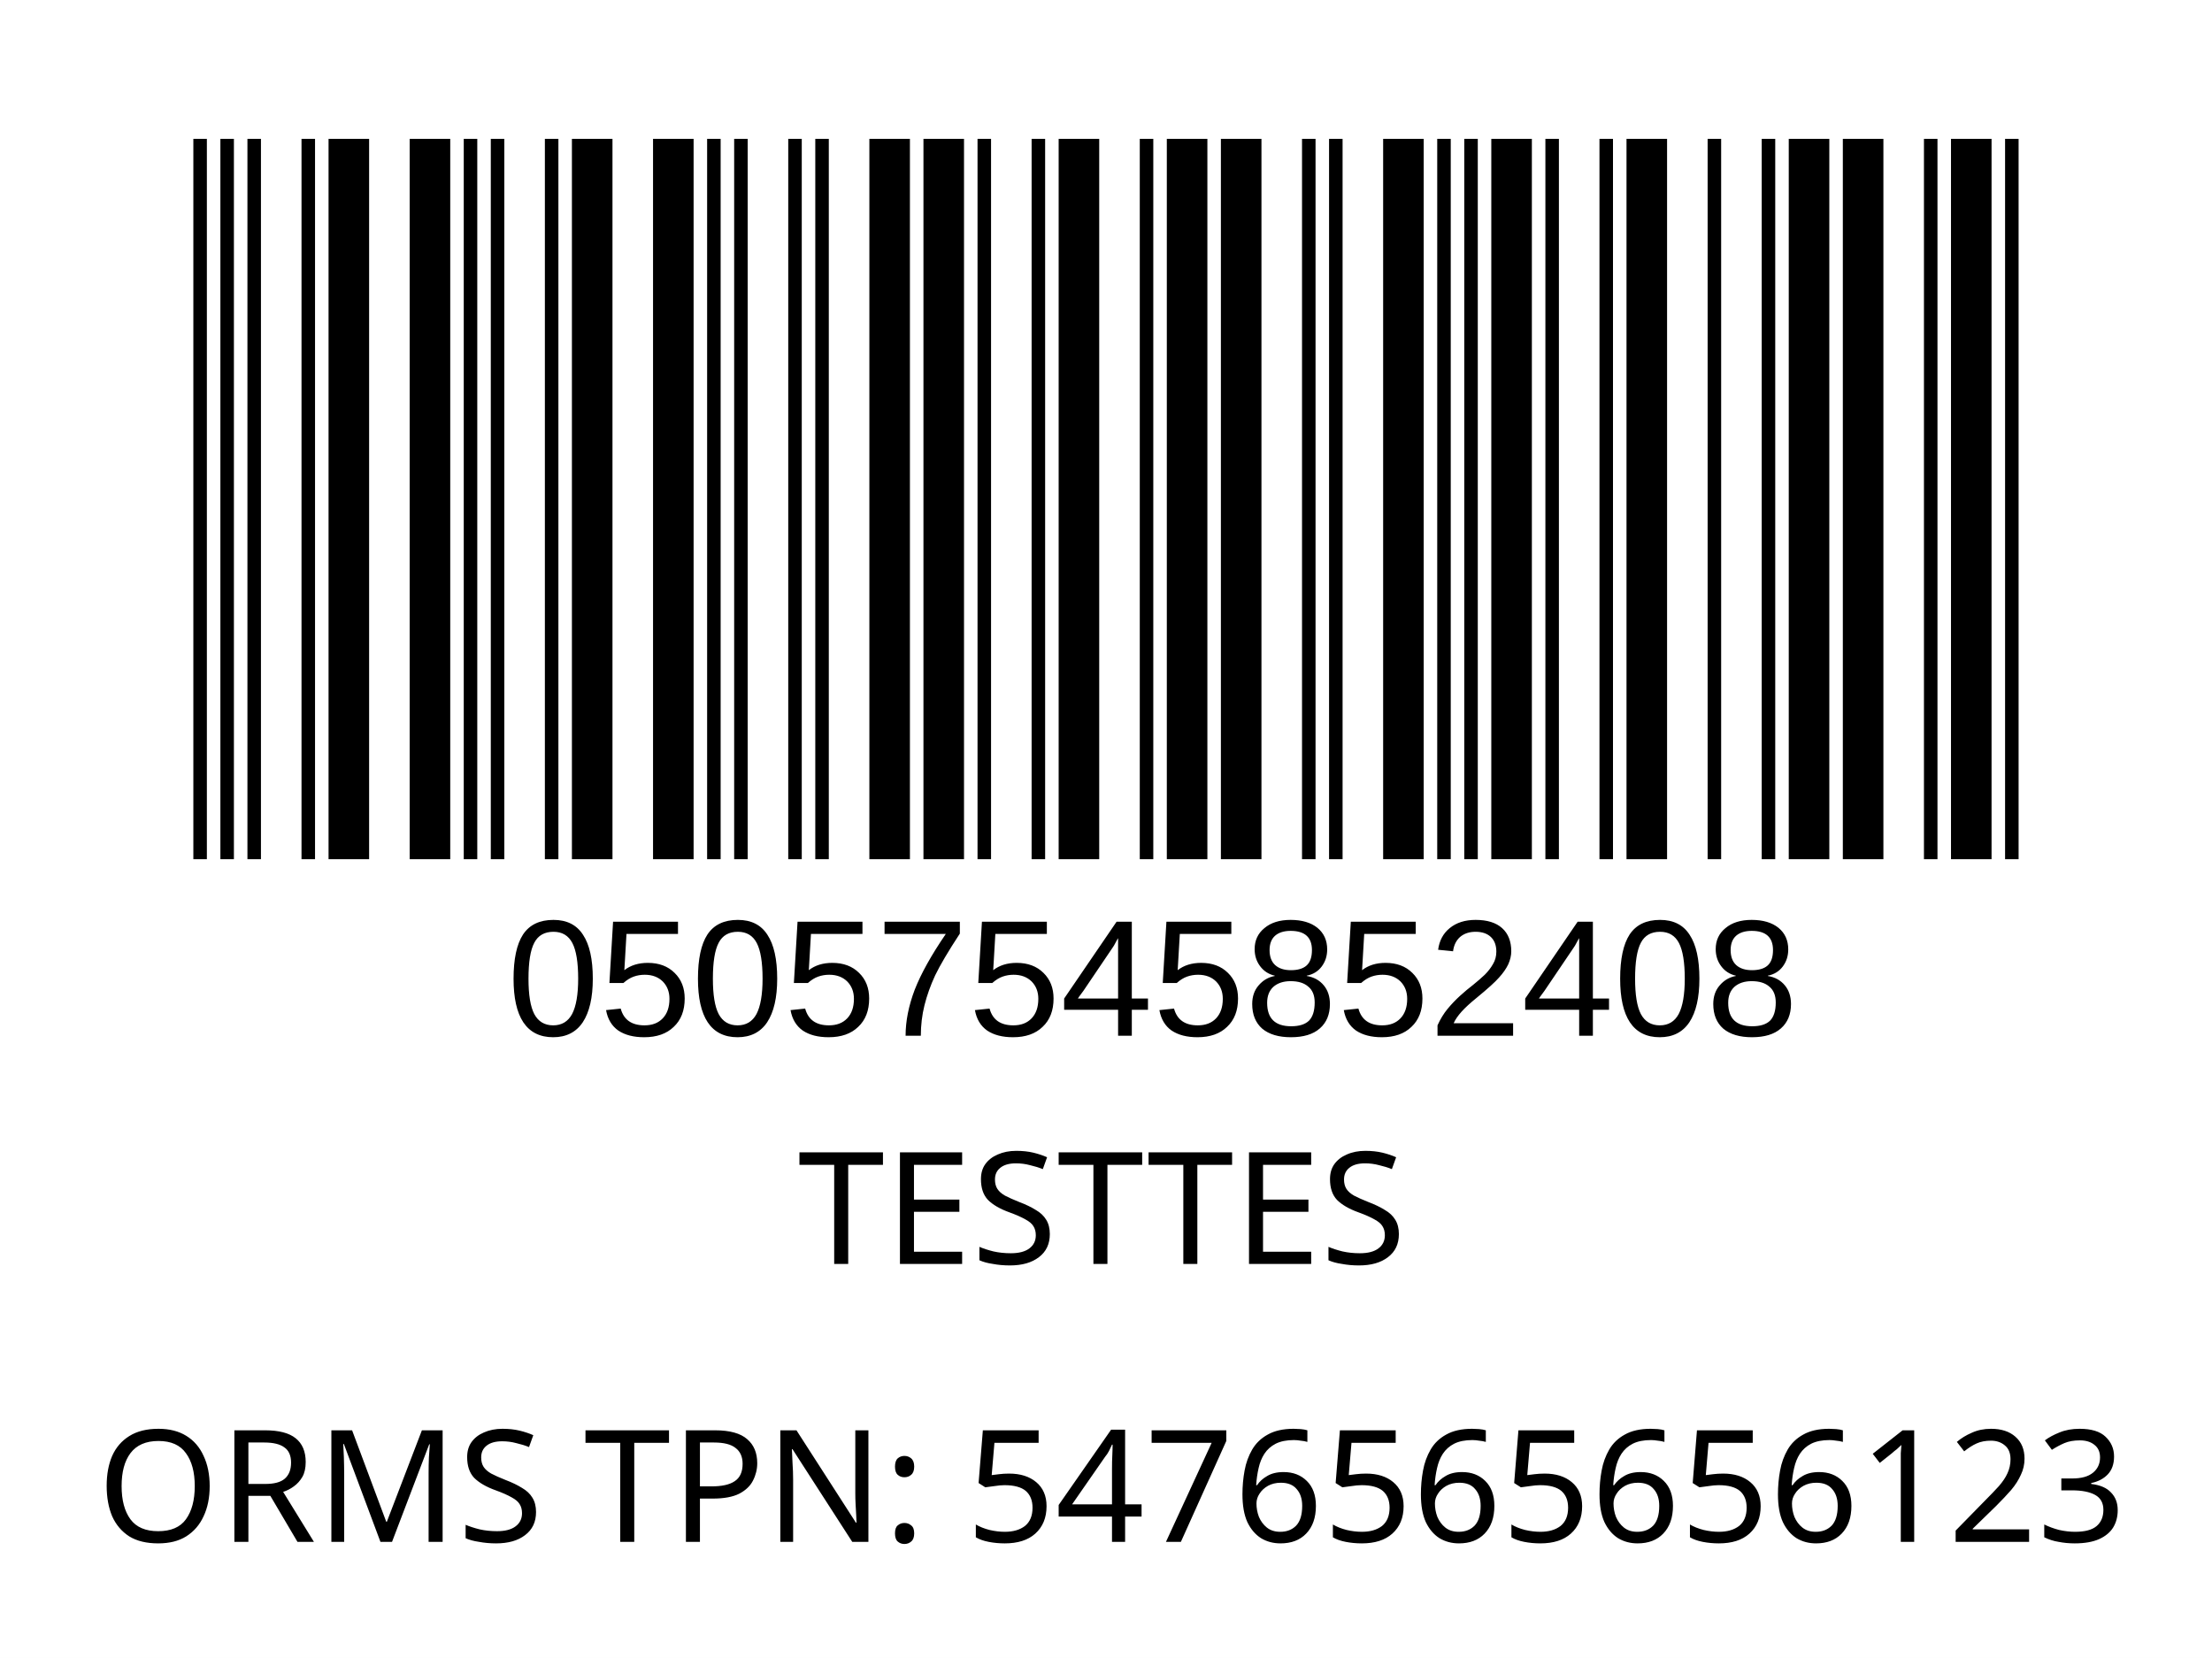
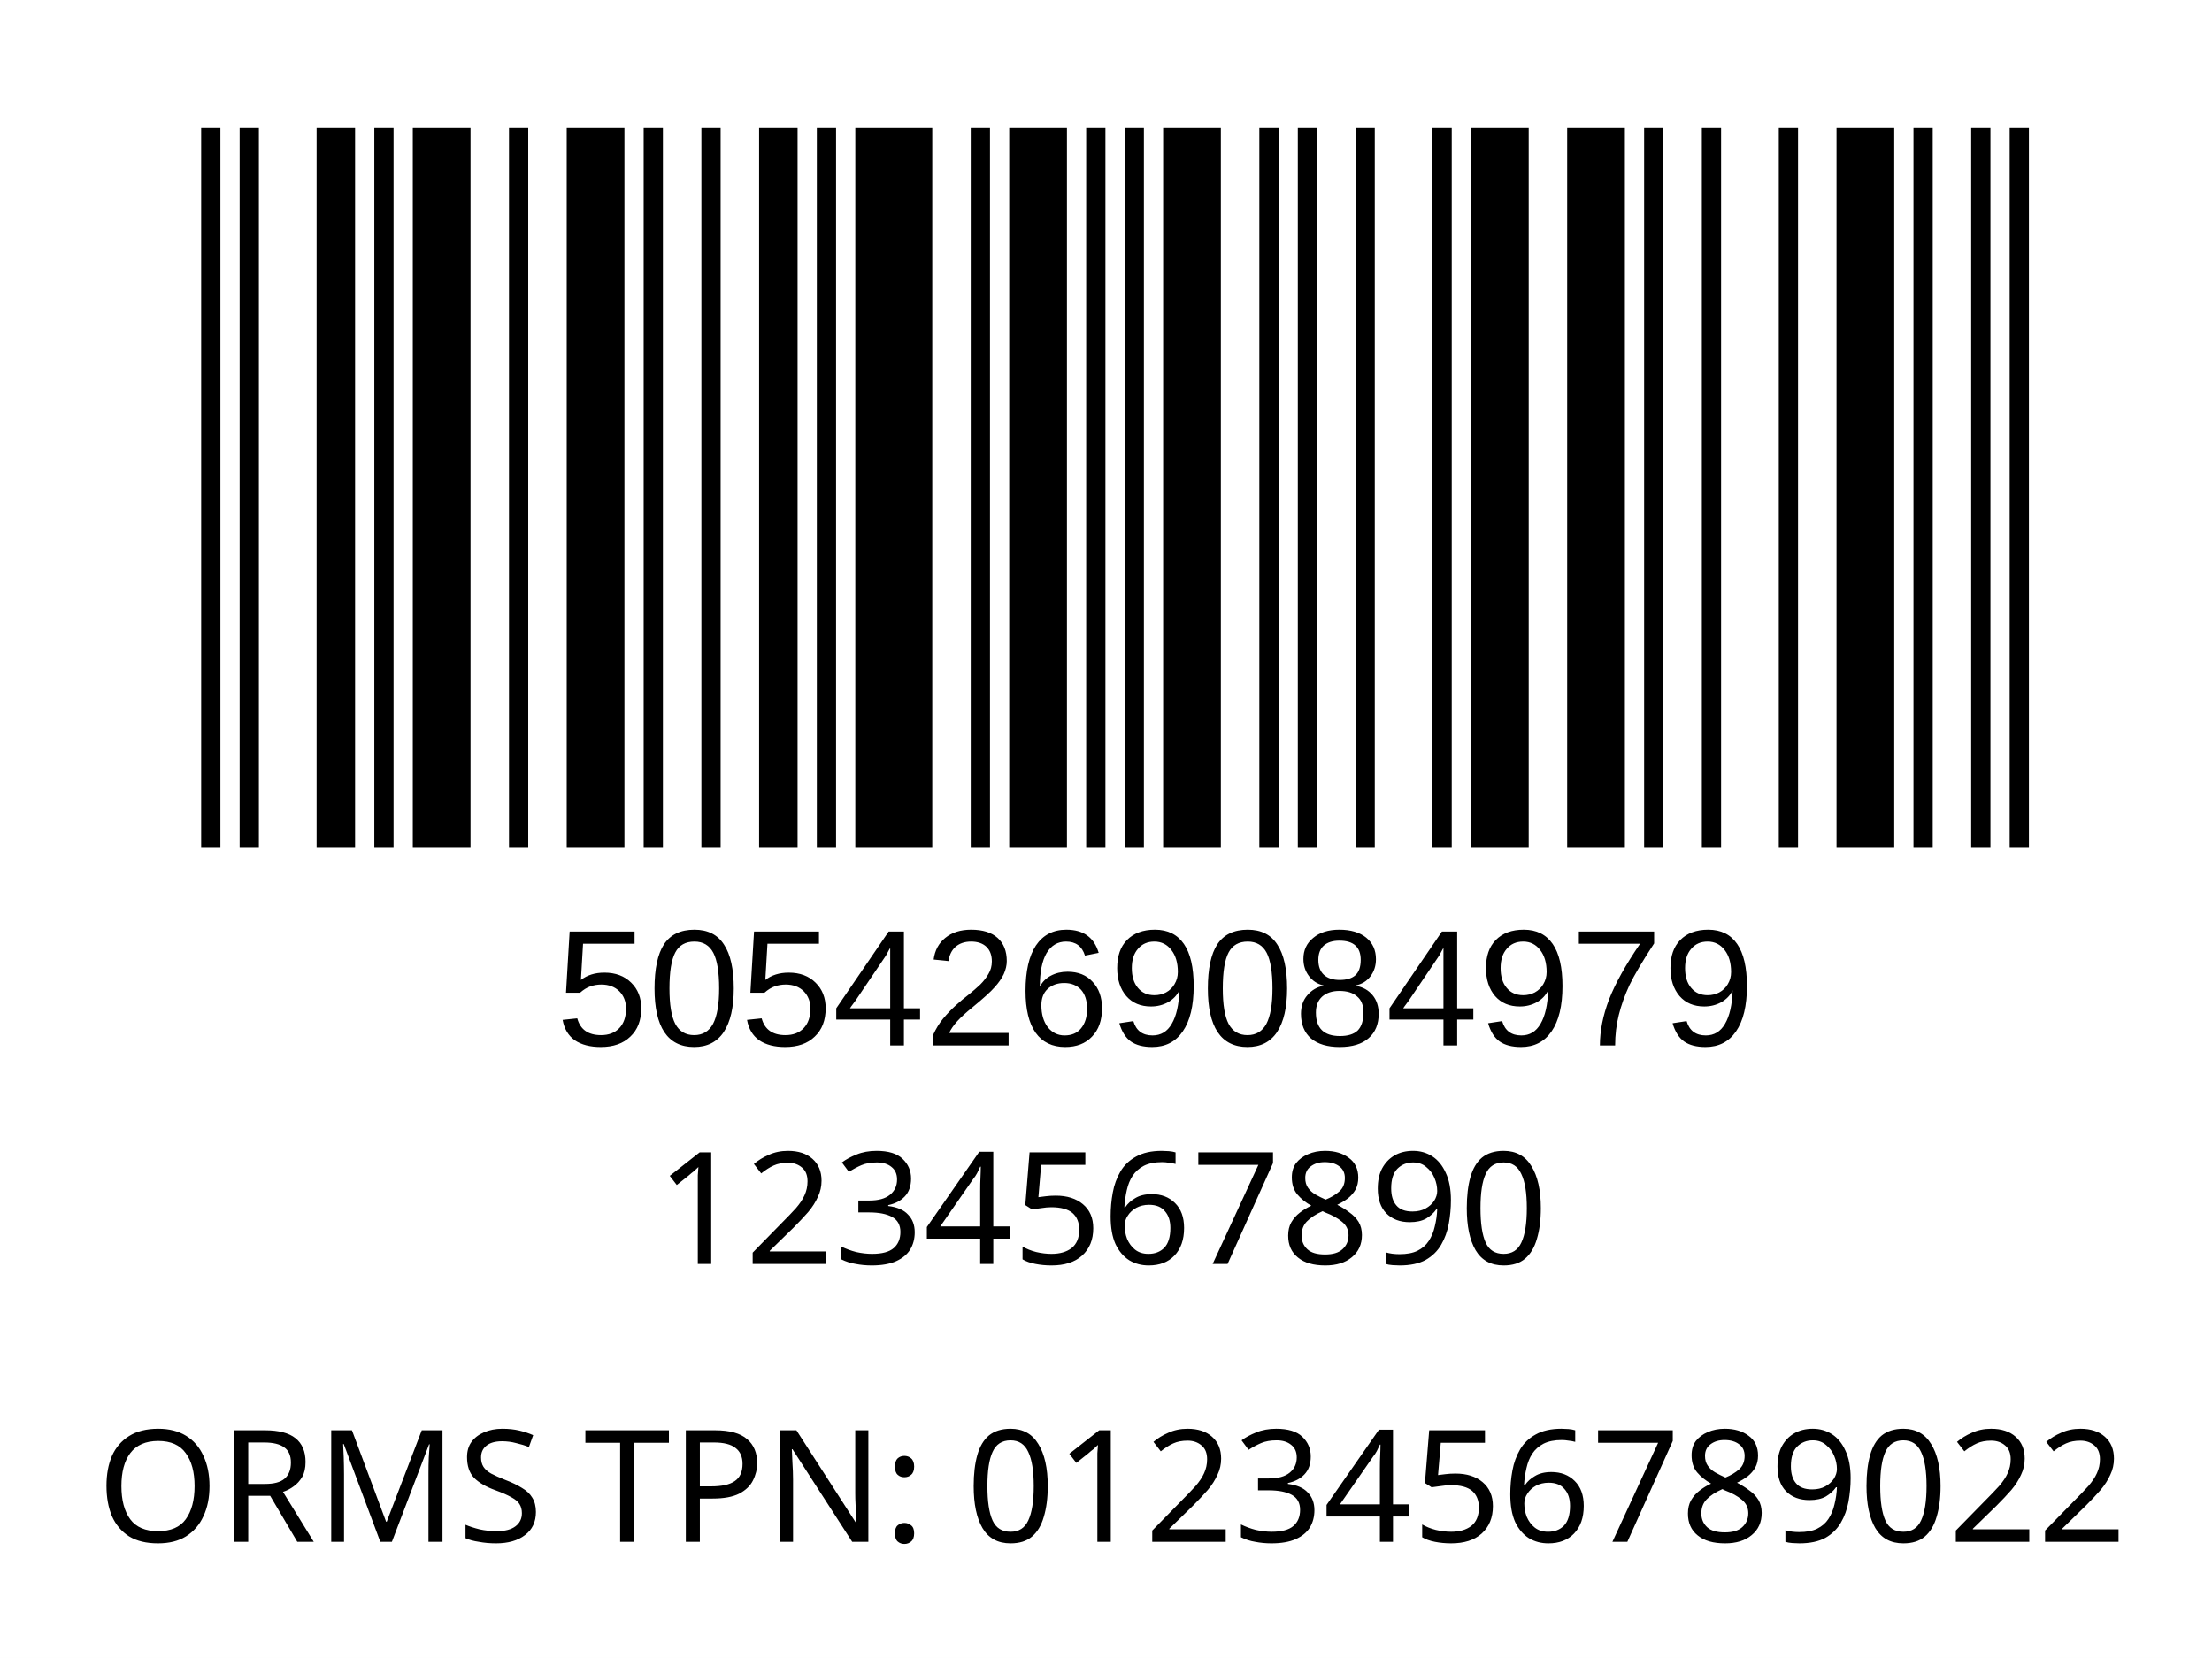
<svg xmlns="http://www.w3.org/2000/svg" version="1.1" id="Layer_1" x="0px" y="0px" viewBox="0 0 113.4 85" style="enable-background:new 0 0 113.4 85;" xml:space="preserve">
-   <rect style="fill:#FFFFFF;" width="113.4" height="85" />
+   <rect y="0" style="fill:#FFFFFF;" width="113.4" height="85" />
  <rect x="-241.2" y="-321.7" style="fill:none;" width="595.3" height="841.9" />
-   <text text-anchor="middle" transform="matrix(1, 0, 0, 1, 56.5, 64.8)" style="font-family:'FranklinGothicBT-RomanCondensed', FrankGoth Cn BT; font-size:8px;" id="description">TESTTES</text>
+   <text text-anchor="middle" transform="matrix(1, 0, 0, 1, 56.5, 64.8)" style="font-family:'FranklinGothicBT-RomanCondensed', FrankGoth Cn BT; font-size:8px;" id="description">1234567890</text>
  <text text-anchor="middle" transform="matrix(1 0 0 1 56.5 71.3)" style="font-family:'FranklinGothicBT-RomanCondensed', FrankGoth Cn BT; font-size:8px;" id="description1" />
-   <g width="391" height="178" transform="matrix(0.2356 0 0 0.207 7.8 -8.3654)" id="barcode">
-     <svg id="ean-13" width="415.100px" height="328.02px" x="0px" y="0px" viewBox="0 0 463 219" version="1.1" font-size="30px" font-family="frankgothcnbt" style="transform: translate(0px, 0px);">
-       <rect x="0" y="0" width="463" height="219" style="fill:#ffffff;" />
+   <g width="391" height="178" transform="matrix(0.2356 0 0 0.207 7.8 -3.4654)" id="barcode">
+     <svg id="ean-13" width="419.075px" height="275.02px" x="0px" y="0px" viewBox="0 0 393 187" version="1.1" font-size="50px" font-family="frankgothcnbt" style="transform: translate(0px, 0px);">
+       <rect x="0" y="0" width="393" height="187" style="fill:#ffffff;" />
      <g transform="translate(10, 10)" style="fill:#000000;">
-         <rect x="0" y="0" width="3.281" height="199" />
-         <rect x="6.563" y="0" width="3.281" height="199" />
-         <rect x="13.126" y="0" width="3.281" height="199" />
-         <rect x="26.252" y="0" width="3.281" height="199" />
-         <rect x="32.815" y="0" width="9.844" height="199" />
-         <rect x="52.504" y="0" width="9.844" height="199" />
-         <rect x="65.63" y="0" width="3.281" height="199" />
-         <rect x="72.193" y="0" width="3.281" height="199" />
-         <rect x="85.318" y="0" width="3.281" height="199" />
-         <rect x="91.881" y="0" width="9.844" height="199" />
-         <rect x="111.57" y="0" width="9.844" height="199" />
-         <rect x="124.696" y="0" width="3.281" height="199" />
-         <rect x="131.259" y="0" width="3.281" height="199" />
-         <rect x="144.385" y="0" width="3.281" height="199" />
-         <rect x="150.948" y="0" width="3.281" height="199" />
-         <rect x="164.074" y="0" width="9.844" height="199" />
-         <rect x="177.2" y="0" width="9.844" height="199" />
-         <rect x="190.326" y="0" width="3.281" height="199" />
-         <rect x="203.452" y="0" width="3.281" height="199" />
-         <rect x="210.015" y="0" width="9.844" height="199" />
-         <rect x="229.704" y="0" width="3.281" height="199" />
-         <rect x="236.267" y="0" width="9.844" height="199" />
-         <rect x="249.392" y="0" width="9.844" height="199" />
-         <rect x="269.081" y="0" width="3.281" height="199" />
-         <rect x="275.644" y="0" width="3.281" height="199" />
-         <rect x="288.77" y="0" width="9.844" height="199" />
-         <rect x="301.896" y="0" width="3.281" height="199" />
-         <rect x="308.459" y="0" width="3.281" height="199" />
-         <rect x="315.022" y="0" width="9.844" height="199" />
-         <rect x="328.148" y="0" width="3.281" height="199" />
-         <rect x="341.274" y="0" width="3.281" height="199" />
-         <rect x="347.837" y="0" width="9.844" height="199" />
-         <rect x="367.526" y="0" width="3.281" height="199" />
-         <rect x="380.652" y="0" width="3.281" height="199" />
-         <rect x="387.215" y="0" width="9.844" height="199" />
-         <rect x="400.341" y="0" width="9.844" height="199" />
-         <rect x="420.029" y="0" width="3.281" height="199" />
-         <rect x="426.592" y="0" width="9.844" height="199" />
-         <rect x="439.718" y="0" width="3.281" height="199" />
+         <rect x="0" y="0" width="3.926" height="167" />
+         <rect x="7.852" y="0" width="3.926" height="167" />
+         <rect x="23.556" y="0" width="7.852" height="167" />
+         <rect x="35.334" y="0" width="3.926" height="167" />
+         <rect x="43.186" y="0" width="11.778" height="167" />
+         <rect x="62.816" y="0" width="3.926" height="167" />
+         <rect x="74.594" y="0" width="11.778" height="167" />
+         <rect x="90.298" y="0" width="3.926" height="167" />
+         <rect x="102.076" y="0" width="3.926" height="167" />
+         <rect x="113.854" y="0" width="7.852" height="167" />
+         <rect x="125.632" y="0" width="3.926" height="167" />
+         <rect x="133.484" y="0" width="15.704" height="167" />
+         <rect x="157.04" y="0" width="3.926" height="167" />
+         <rect x="164.892" y="0" width="11.778" height="167" />
+         <rect x="180.596" y="0" width="3.926" height="167" />
+         <rect x="188.448" y="0" width="3.926" height="167" />
+         <rect x="196.3" y="0" width="11.778" height="167" />
+         <rect x="215.93" y="0" width="3.926" height="167" />
+         <rect x="223.782" y="0" width="3.926" height="167" />
+         <rect x="235.56" y="0" width="3.926" height="167" />
+         <rect x="251.264" y="0" width="3.926" height="167" />
+         <rect x="259.116" y="0" width="11.778" height="167" />
+         <rect x="278.746" y="0" width="11.778" height="167" />
+         <rect x="294.45" y="0" width="3.926" height="167" />
+         <rect x="306.228" y="0" width="3.926" height="167" />
+         <rect x="321.932" y="0" width="3.926" height="167" />
+         <rect x="333.71" y="0" width="11.778" height="167" />
+         <rect x="349.414" y="0" width="3.926" height="167" />
+         <rect x="361.192" y="0" width="3.926" height="167" />
+         <rect x="369.044" y="0" width="3.926" height="167" />
      </g>
    </svg>
  </g>
-   <text transform="matrix(1 0 0 1 26 53.1)" style="font-family:'Myriad', Myriad Roman, Arial, sans-serif; font-size:8.5px;" id="barcode_number">05057545852408</text>
-   <text text-anchor="middle" transform="matrix(1 0 0 1 57 79.05)" style="font-family:'FranklinGothicBT-RomanCondensed', FrankGoth Cn BT; font-size:8px;" id="tpnd">ORMS TPN: 5476565656123</text>
+   <text transform="matrix(1 0 0 1 28.5 53.6014)" style="font-family:Myriad, Myriad Roman, Arial, sans-serif; font-size:8.5px;" id="barcode_number">5054269084979</text>
+   <text text-anchor="middle" transform="matrix(1.0002 0 0 1 57 79.0482)" style="font-family:'FranklinGothicBT-RomanCondensed', FrankGoth Cn BT; font-size:8px;" id="tpnd">ORMS TPN: 0123456789022</text>
  <text transform="matrix(1 0 0 1 20.6108 56.606)" style="font-family:'FranklinGothicBT-RomanCondensed', FrankGoth Cn BT; font-size:45px;opacity: 0.1;" id="watermark" />
</svg>
